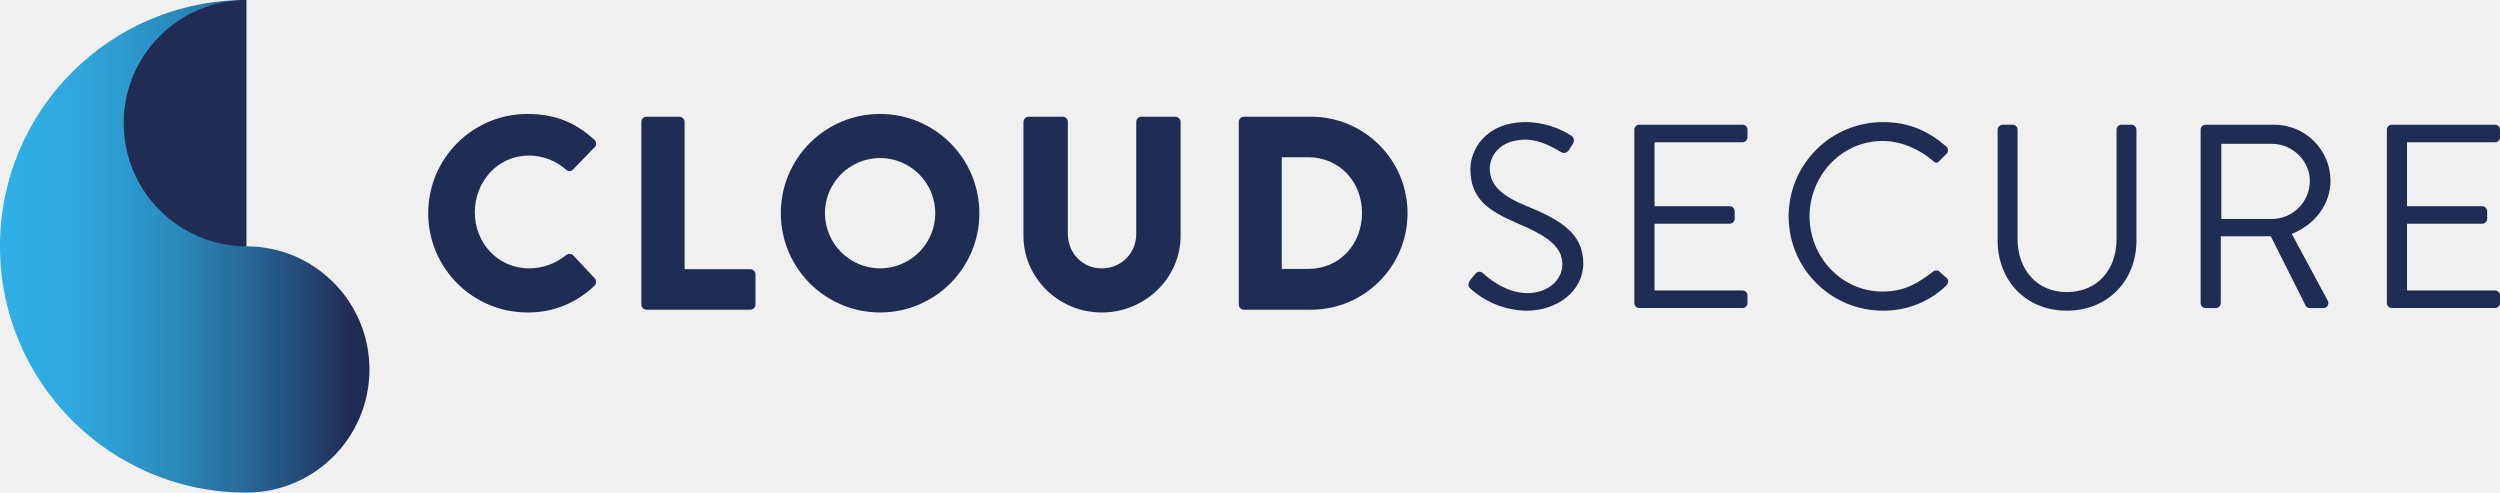
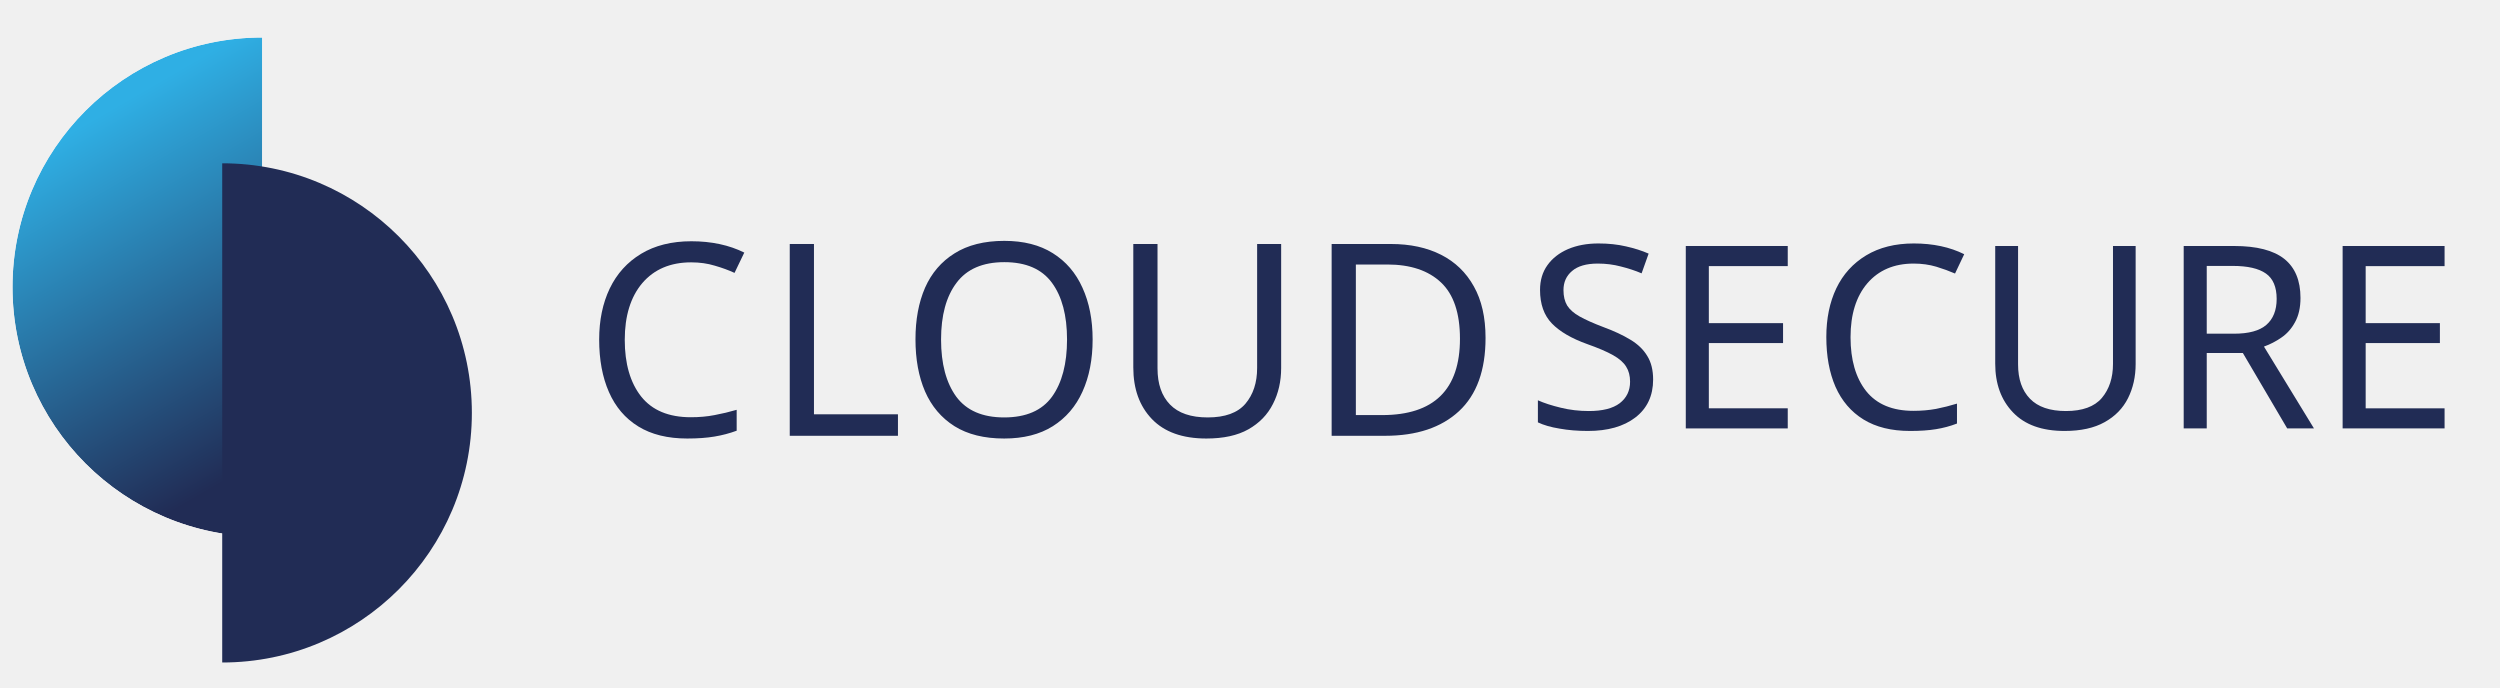
- <svg xmlns="http://www.w3.org/2000/svg" width="203" height="40">
+ <svg xmlns="http://www.w3.org/2000/svg" xmlns:xlink="http://www.w3.org/1999/xlink" width="200" height="55">
  <defs>
-     <linearGradient x1="3.14%" y1="50%" x2="94.467%" y2="50%" id="a">
-       <stop stop-color="#2FAFE5" offset="0%" />
-       <stop stop-color="#2FAAE0" offset="14.3%" />
-       <stop stop-color="#2D9DD1" offset="31.5%" />
-       <stop stop-color="#2B87B9" offset="50.2%" />
-       <stop stop-color="#276897" offset="70%" />
-       <stop stop-color="#23416C" offset="90.3%" />
+     <linearGradient x1="44.581%" y1="12.944%" x2="67.918%" y2="93.752%" id="b">
+       <stop stop-color="#2FAFE4" offset="0%" />
      <stop stop-color="#212C55" offset="100%" />
    </linearGradient>
+     <path d="M19.972 0C8.942 0 0 8.94 0 19.968s8.942 19.968 19.972 19.968V0z" id="a" />
  </defs>
-   <g fill="none" fill-rule="nonzero">
-     <g fill="#212C55">
-       <path d="M119.354 22.781c.106-.128.213-.276.319-.404.213-.277.447-.447.744-.191.15.127 1.702 1.616 3.594 1.616 1.723 0 2.85-1.085 2.85-2.34 0-1.467-1.276-2.34-3.722-3.36-2.339-1.02-3.743-1.978-3.743-4.402 0-1.447 1.149-3.786 4.53-3.786A6.956 6.956 0 01127.563 11c.128.064.383.319.128.723-.085.127-.17.276-.256.404-.19.298-.404.383-.744.191-.149-.085-1.489-.978-2.786-.978-2.254 0-2.936 1.446-2.936 2.34 0 1.426 1.085 2.255 2.871 3 2.872 1.17 4.722 2.254 4.722 4.721 0 2.212-2.105 3.828-4.593 3.828a6.933 6.933 0 01-4.488-1.723c-.17-.15-.382-.32-.127-.724zM132.71 10.531a.404.404 0 01.404-.404h8.38a.404.404 0 01.403.404v.616a.404.404 0 01-.404.404h-7.145v5.19h6.103c.22.007.397.183.404.403v.616a.404.404 0 01-.404.405h-6.103v5.423h7.145a.404.404 0 01.404.404v.616a.404.404 0 01-.404.404h-8.378a.404.404 0 01-.404-.404l-.001-14.077zM152.893 9.914c2.148 0 3.7.744 5.147 1.978a.412.412 0 01.02.595l-.575.575c-.17.213-.34.192-.552-.02-1.106-.957-2.616-1.595-4.062-1.595-3.36 0-5.934 2.828-5.934 6.125 0 3.275 2.574 6.103 5.934 6.103 1.85 0 2.935-.744 4.062-1.595a.4.4 0 01.51-.063l.638.574c.17.128.127.426-.02.575a7.299 7.299 0 01-5.168 2.06 7.656 7.656 0 010-15.312zM162.208 10.531a.418.418 0 01.405-.404h.808a.404.404 0 01.404.404v8.87c0 2.423 1.51 4.316 3.998 4.316 2.51 0 4.04-1.85 4.04-4.274V10.53a.404.404 0 01.405-.404h.808c.22.007.397.184.404.404v8.997c0 3.232-2.297 5.7-5.657 5.7-3.339 0-5.615-2.468-5.615-5.7V10.53zM178.69 10.531a.404.404 0 01.405-.404h5.508a4.57 4.57 0 014.637 4.53c0 1.956-1.298 3.594-3.148 4.338l2.913 5.403a.402.402 0 01-.361.615h-1.084a.364.364 0 01-.34-.19l-2.83-5.636h-4.061v5.423a.418.418 0 01-.404.404h-.83a.404.404 0 01-.404-.404V10.531zm5.807 7.252a3.1 3.1 0 003.063-3.105c0-1.616-1.425-2.999-3.063-2.999h-4.126v6.104h4.126zM193.813 10.531a.404.404 0 01.404-.404h8.379a.404.404 0 01.404.404v.616a.404.404 0 01-.404.404h-7.146v5.19h6.104c.22.007.396.183.404.403v.616a.404.404 0 01-.404.405h-6.104v5.423h7.146a.404.404 0 01.404.404v.616a.404.404 0 01-.404.404h-8.38a.404.404 0 01-.403-.404V10.53zM42.83 9.253c2.24 0 3.896.694 5.419 2.082a.416.416 0 01.022.627l-1.746 1.813a.392.392 0 01-.56 0 4.575 4.575 0 00-3.022-1.142c-2.53 0-4.388 2.105-4.388 4.613 0 2.484 1.88 4.544 4.41 4.544 1.094 0 2.154-.38 3-1.074a.442.442 0 01.582.022l1.747 1.858c.15.177.14.44-.023.605a7.684 7.684 0 01-5.44 2.172 8.06 8.06 0 010-16.12zM52.076 9.902a.425.425 0 01.426-.425h2.664a.44.44 0 01.425.425v11.956h5.329a.425.425 0 01.425.425v2.44a.425.425 0 01-.425.426h-8.417a.425.425 0 01-.426-.426V9.902zM71.441 9.253a8.06 8.06 0 11-8.037 8.082 8.046 8.046 0 018.037-8.082zm0 12.537a4.478 4.478 0 10-4.455-4.455 4.486 4.486 0 004.455 4.455zM83.104 9.902a.44.44 0 01.426-.425h2.754a.425.425 0 01.425.425v9.068c0 1.567 1.164 2.82 2.754 2.82a2.762 2.762 0 002.798-2.82V9.902a.425.425 0 01.426-.425h2.754a.44.44 0 01.425.425v9.247c0 3.403-2.866 6.224-6.403 6.224-3.515 0-6.359-2.821-6.359-6.224V9.902zM100.59 9.902a.42.42 0 01.402-.425h5.463a7.836 7.836 0 010 15.672h-5.463a.421.421 0 01-.403-.426V9.902zm5.64 11.933c2.531 0 4.367-1.992 4.367-4.545 0-2.53-1.836-4.522-4.366-4.522h-2.15v9.067h2.15z" />
+   <g fill="none" fill-rule="evenodd">
+     <text font-family="BrandonGrotesque-Regular, Brandon Grotesque" font-size="20.43" letter-spacing=".006" fill="#212C55" transform="translate(1 3)">
+       <tspan x="120.984" y="31.274">S</tspan>
+       <tspan x="131.879" y="31.274" letter-spacing="-.055">E</tspan>
+       <tspan x="143.857" y="31.274">CURE</tspan>
+     </text>
+     <text font-family="BrandonGrotesque-Black, Brandon Grotesque" font-size="21.505" font-weight="400" letter-spacing=".006" fill="#212C55" transform="translate(1 3)">
+       <tspan x="45.622" y="31.865">C</tspan>
+       <tspan x="60.101" y="31.865" letter-spacing="-.08">L</tspan>
+       <tspan x="70.924" y="31.865">OUD</tspan>
+     </text>
+     <g transform="translate(1 3)">
+       <mask id="c" fill="#fff">
+         <use xlink:href="#a" />
+       </mask>
+       <path d="M19.972 0C8.942 0 0 8.94 0 19.968s8.942 19.968 19.972 19.968V0z" fill="url(#b)" mask="url(#c)" />
    </g>
-     <path d="M20 20V0C8.953 0 0 8.954 0 20s8.954 20 20 20a10 10 0 100-20z" fill="url(#a)" />
-     <path d="M20 20c-5.506-.025-9.955-4.495-9.955-10s4.45-9.975 9.954-10v20z" fill="#212C55" />
+     <path d="M17.777 53c11.03 0 19.972-8.94 19.972-19.968s-8.942-19.968-19.972-19.968V53z" fill="#212C55" />
  </g>
</svg>
